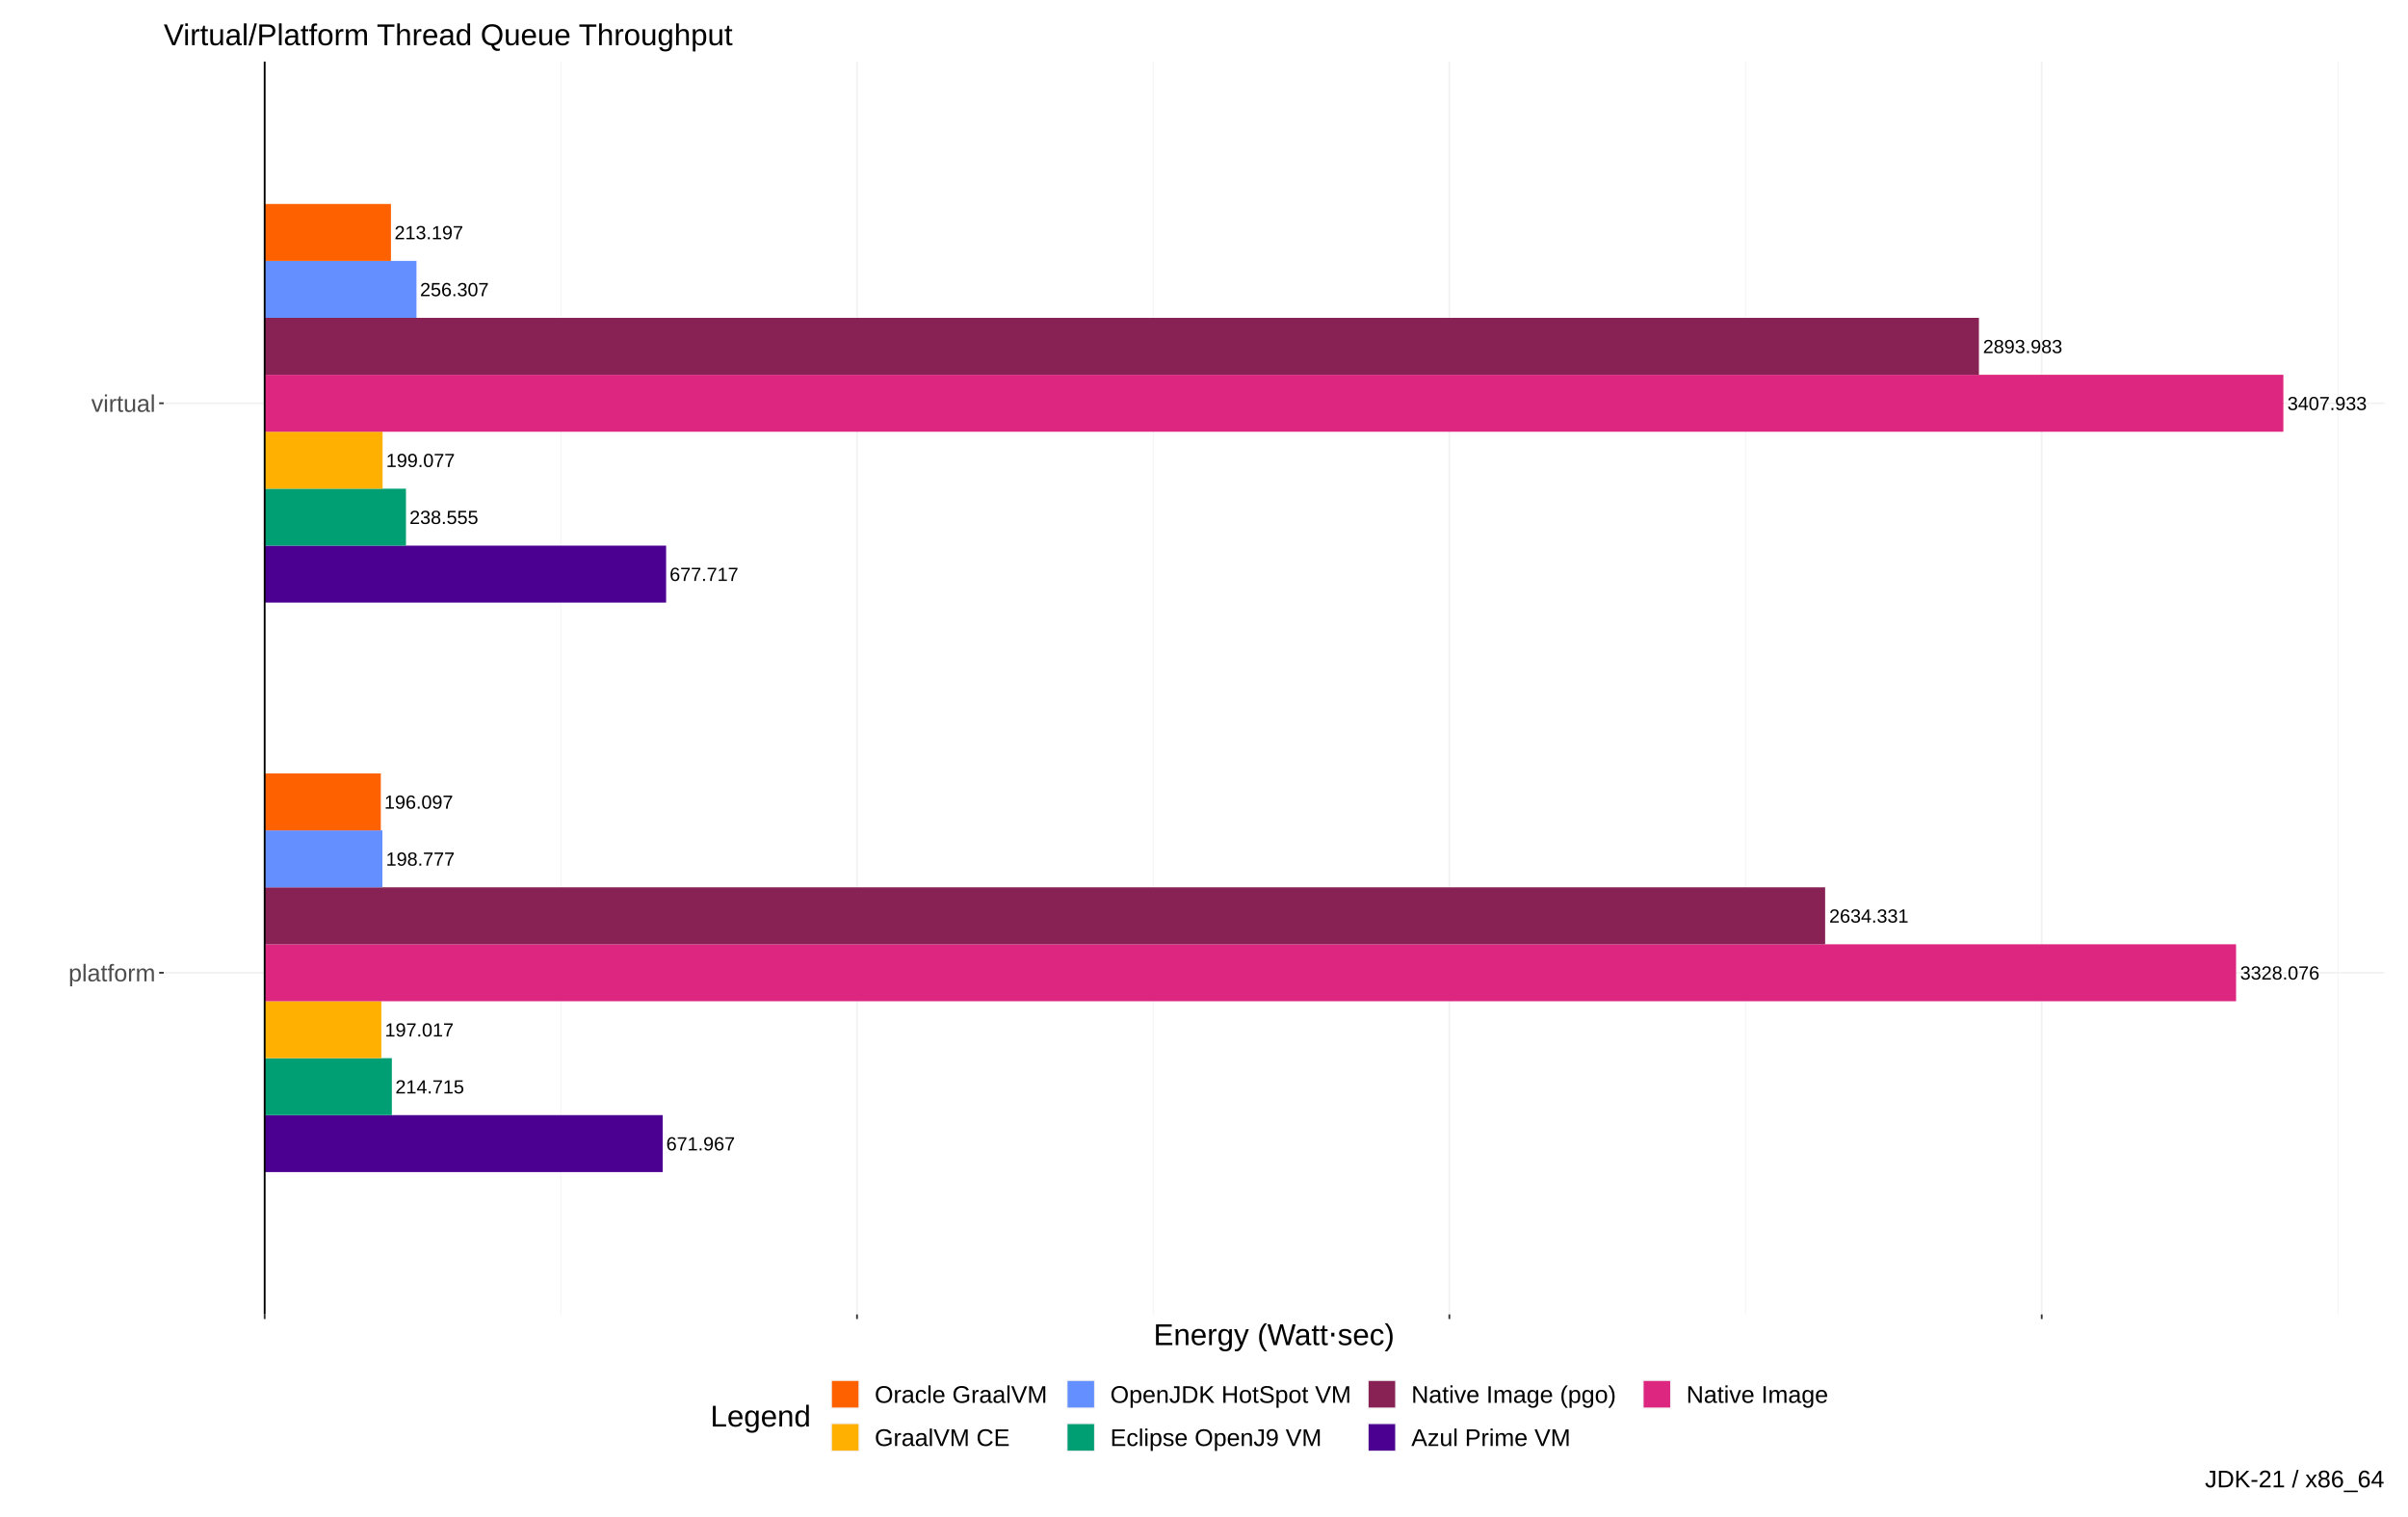
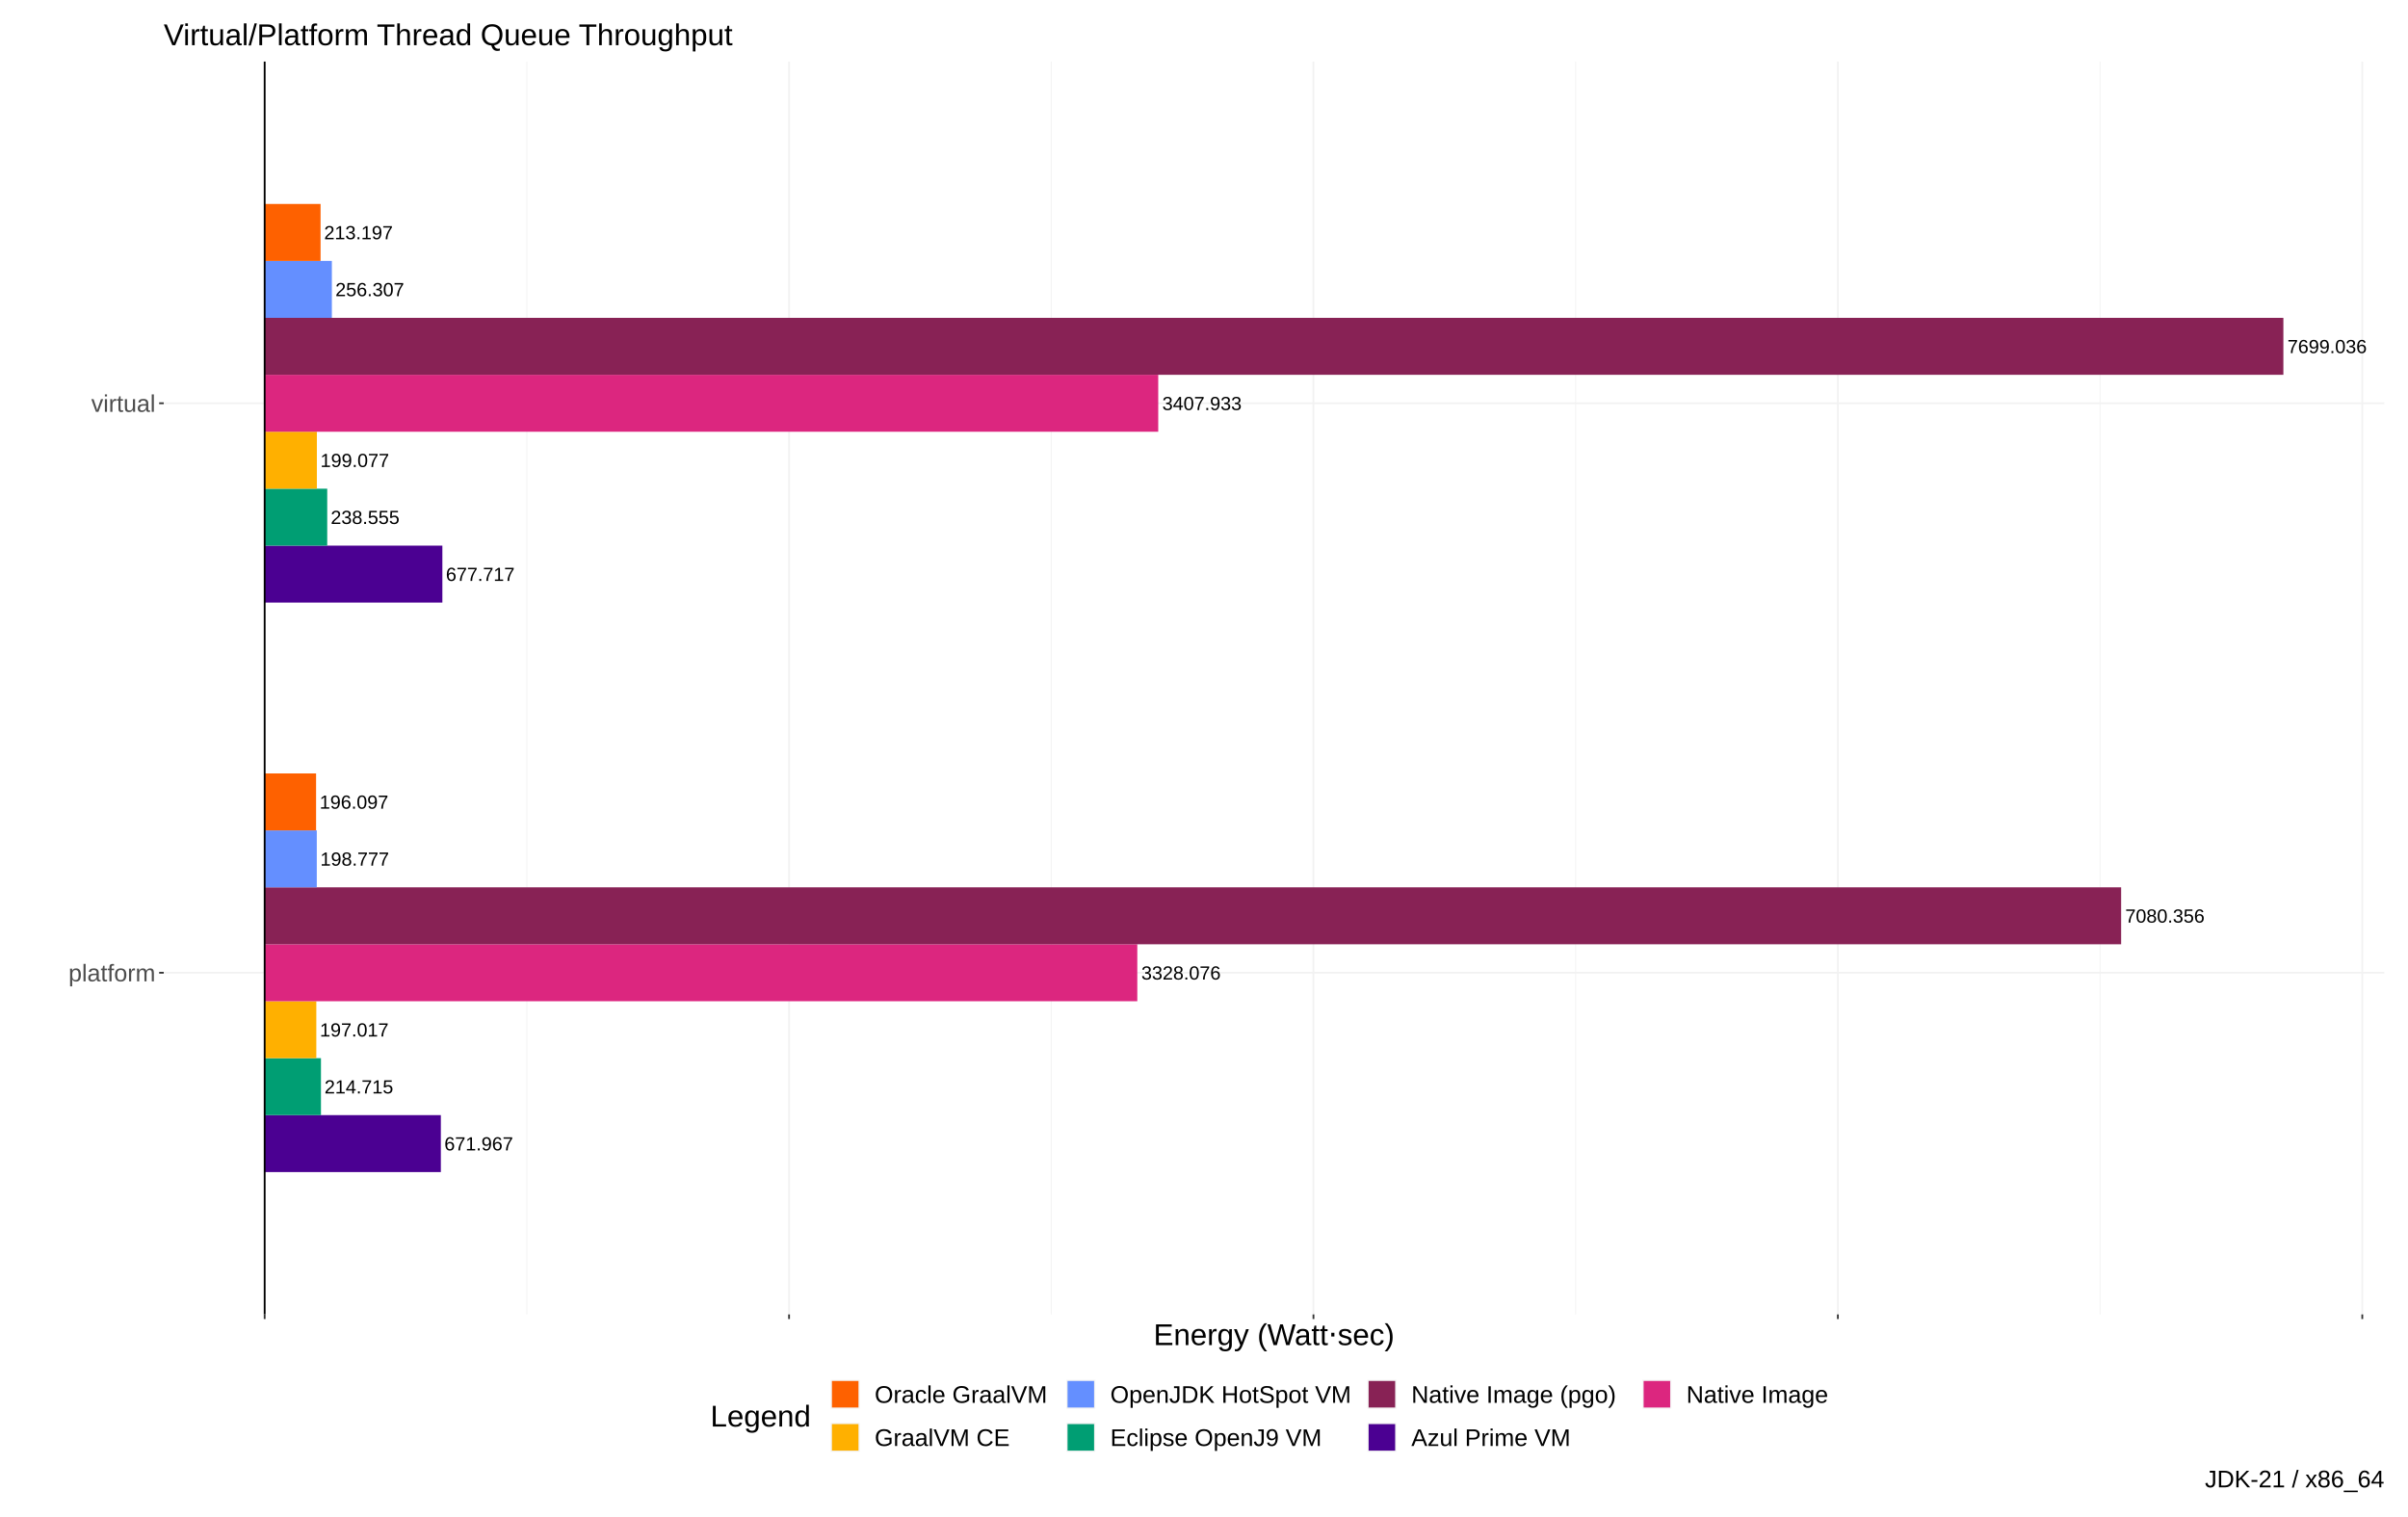
<svg xmlns="http://www.w3.org/2000/svg" class="svglite" width="1440.00pt" height="907.09pt" viewBox="0 0 1440.00 907.09">
  <defs>
    <style type="text/css">
    .svglite line, .svglite polyline, .svglite polygon, .svglite path, .svglite rect, .svglite circle {
      fill: none;
      stroke: #000000;
      stroke-linecap: round;
      stroke-linejoin: round;
      stroke-miterlimit: 10.00;
    }
    .svglite text {
      white-space: pre;
    }
  </style>
  </defs>
  <rect width="100%" height="100%" style="stroke: none; fill: #FFFFFF;" />
  <defs>
    <clipPath id="cpMC4wMHwxNDQwLjAwfDAuMDB8OTA3LjA5">
      <rect x="0.00" y="0.00" width="1440.00" height="907.09" />
    </clipPath>
  </defs>
  <g clip-path="url(#cpMC4wMHwxNDQwLjAwfDAuMDB8OTA3LjA5)">
    <rect x="0.00" y="0.00" width="1440.00" height="907.09" style="stroke-width: 1.07; stroke: #FFFFFF; fill: #FFFFFF;" />
    <rect x="97.91" y="36.82" width="1327.92" height="749.24" style="stroke-width: 1.07; stroke: none;" />
-     <polyline points="335.38,786.06 335.38,36.82 " style="stroke-width: 0.53; stroke: #F2F2F2; stroke-linecap: butt;" />
-     <polyline points="689.61,786.06 689.61,36.82 " style="stroke-width: 0.53; stroke: #F2F2F2; stroke-linecap: butt;" />
-     <polyline points="1043.85,786.06 1043.85,36.82 " style="stroke-width: 0.53; stroke: #F2F2F2; stroke-linecap: butt;" />
-     <polyline points="1398.08,786.06 1398.08,36.82 " style="stroke-width: 0.53; stroke: #F2F2F2; stroke-linecap: butt;" />
+     <polyline points="315.06,786.06 315.06,36.82 " style="stroke-width: 0.53; stroke: #F2F2F2; stroke-linecap: butt;" />
+     <polyline points="628.66,786.06 628.66,36.82 " style="stroke-width: 0.53; stroke: #F2F2F2; stroke-linecap: butt;" />
+     <polyline points="942.26,786.06 942.26,36.82 " style="stroke-width: 0.53; stroke: #F2F2F2; stroke-linecap: butt;" />
+     <polyline points="1255.86,786.06 1255.86,36.82 " style="stroke-width: 0.53; stroke: #F2F2F2; stroke-linecap: butt;" />
    <polyline points="97.91,581.73 1425.83,581.73 " style="stroke-width: 1.07; stroke: #F2F2F2; stroke-linecap: butt;" />
    <polyline points="97.91,241.16 1425.83,241.16 " style="stroke-width: 1.07; stroke: #F2F2F2; stroke-linecap: butt;" />
    <polyline points="158.27,786.06 158.27,36.82 " style="stroke-width: 1.07; stroke: #F2F2F2; stroke-linecap: butt;" />
-     <polyline points="512.50,786.06 512.50,36.82 " style="stroke-width: 1.07; stroke: #F2F2F2; stroke-linecap: butt;" />
-     <polyline points="866.73,786.06 866.73,36.82 " style="stroke-width: 1.07; stroke: #F2F2F2; stroke-linecap: butt;" />
-     <polyline points="1220.96,786.06 1220.96,36.82 " style="stroke-width: 1.07; stroke: #F2F2F2; stroke-linecap: butt;" />
-     <rect x="158.27" y="326.30" width="240.07" height="34.06" style="stroke-width: 1.07; stroke: none; stroke-linecap: butt; stroke-linejoin: miter; fill: #4B0092;" />
-     <rect x="158.27" y="666.87" width="238.03" height="34.06" style="stroke-width: 1.07; stroke: none; stroke-linecap: butt; stroke-linejoin: miter; fill: #4B0092;" />
-     <rect x="158.27" y="632.81" width="76.06" height="34.06" style="stroke-width: 1.07; stroke: none; stroke-linecap: butt; stroke-linejoin: miter; fill: #009E73;" />
-     <rect x="158.27" y="292.25" width="84.50" height="34.06" style="stroke-width: 1.07; stroke: none; stroke-linecap: butt; stroke-linejoin: miter; fill: #009E73;" />
-     <rect x="158.27" y="598.75" width="69.79" height="34.06" style="stroke-width: 1.07; stroke: none; stroke-linecap: butt; stroke-linejoin: miter; fill: #FFB000;" />
-     <rect x="158.27" y="258.19" width="70.52" height="34.06" style="stroke-width: 1.07; stroke: none; stroke-linecap: butt; stroke-linejoin: miter; fill: #FFB000;" />
-     <rect x="158.27" y="564.70" width="1178.91" height="34.06" style="stroke-width: 1.07; stroke: none; stroke-linecap: butt; stroke-linejoin: miter; fill: #DC267F;" />
-     <rect x="158.27" y="224.13" width="1207.20" height="34.06" style="stroke-width: 1.07; stroke: none; stroke-linecap: butt; stroke-linejoin: miter; fill: #DC267F;" />
-     <rect x="158.27" y="190.08" width="1025.14" height="34.06" style="stroke-width: 1.07; stroke: none; stroke-linecap: butt; stroke-linejoin: miter; fill: #882255;" />
-     <rect x="158.27" y="530.64" width="933.17" height="34.06" style="stroke-width: 1.07; stroke: none; stroke-linecap: butt; stroke-linejoin: miter; fill: #882255;" />
-     <rect x="158.27" y="496.58" width="70.41" height="34.06" style="stroke-width: 1.07; stroke: none; stroke-linecap: butt; stroke-linejoin: miter; fill: #648FFF;" />
-     <rect x="158.27" y="156.02" width="90.79" height="34.06" style="stroke-width: 1.07; stroke: none; stroke-linecap: butt; stroke-linejoin: miter; fill: #648FFF;" />
-     <rect x="158.27" y="121.97" width="75.52" height="34.06" style="stroke-width: 1.07; stroke: none; stroke-linecap: butt; stroke-linejoin: miter; fill: #FE6100;" />
-     <rect x="158.27" y="462.53" width="69.46" height="34.06" style="stroke-width: 1.07; stroke: none; stroke-linecap: butt; stroke-linejoin: miter; fill: #FE6100;" />
-     <text x="400.44" y="347.40" style="font-size: 11.38px; font-family: &quot;Liberation Sans&quot;;" textLength="42.10px" lengthAdjust="spacingAndGlyphs">677.717</text>
-     <text x="398.40" y="687.96" style="font-size: 11.38px; font-family: &quot;Liberation Sans&quot;;" textLength="42.10px" lengthAdjust="spacingAndGlyphs">671.967</text>
-     <text x="236.43" y="653.90" style="font-size: 11.38px; font-family: &quot;Liberation Sans&quot;;" textLength="42.10px" lengthAdjust="spacingAndGlyphs">214.715</text>
-     <text x="244.87" y="313.34" style="font-size: 11.38px; font-family: &quot;Liberation Sans&quot;;" textLength="42.10px" lengthAdjust="spacingAndGlyphs">238.555</text>
-     <text x="230.16" y="619.85" style="font-size: 11.38px; font-family: &quot;Liberation Sans&quot;;" textLength="42.10px" lengthAdjust="spacingAndGlyphs">197.017</text>
-     <text x="230.89" y="279.28" style="font-size: 11.38px; font-family: &quot;Liberation Sans&quot;;" textLength="42.10px" lengthAdjust="spacingAndGlyphs">199.077</text>
-     <text x="1339.61" y="585.79" style="font-size: 11.38px; font-family: &quot;Liberation Sans&quot;;" textLength="48.61px" lengthAdjust="spacingAndGlyphs">3328.076</text>
-     <text x="1367.90" y="245.23" style="font-size: 11.38px; font-family: &quot;Liberation Sans&quot;;" textLength="48.61px" lengthAdjust="spacingAndGlyphs">3407.933</text>
-     <text x="1185.84" y="211.17" style="font-size: 11.38px; font-family: &quot;Liberation Sans&quot;;" textLength="48.61px" lengthAdjust="spacingAndGlyphs">2893.983</text>
-     <text x="1093.86" y="551.73" style="font-size: 11.38px; font-family: &quot;Liberation Sans&quot;;" textLength="48.61px" lengthAdjust="spacingAndGlyphs">2634.331</text>
-     <text x="230.78" y="517.68" style="font-size: 11.38px; font-family: &quot;Liberation Sans&quot;;" textLength="42.10px" lengthAdjust="spacingAndGlyphs">198.777</text>
-     <text x="251.16" y="177.11" style="font-size: 11.38px; font-family: &quot;Liberation Sans&quot;;" textLength="42.10px" lengthAdjust="spacingAndGlyphs">256.307</text>
-     <text x="235.89" y="143.06" style="font-size: 11.38px; font-family: &quot;Liberation Sans&quot;;" textLength="42.10px" lengthAdjust="spacingAndGlyphs">213.197</text>
-     <text x="229.83" y="483.62" style="font-size: 11.38px; font-family: &quot;Liberation Sans&quot;;" textLength="42.10px" lengthAdjust="spacingAndGlyphs">196.097</text>
+     <polyline points="471.86,786.06 471.86,36.82 " style="stroke-width: 1.07; stroke: #F2F2F2; stroke-linecap: butt;" />
+     <polyline points="785.46,786.06 785.46,36.82 " style="stroke-width: 1.07; stroke: #F2F2F2; stroke-linecap: butt;" />
+     <polyline points="1099.06,786.06 1099.06,36.82 " style="stroke-width: 1.07; stroke: #F2F2F2; stroke-linecap: butt;" />
+     <polyline points="1412.66,786.06 1412.66,36.82 " style="stroke-width: 1.07; stroke: #F2F2F2; stroke-linecap: butt;" />
+     <rect x="158.27" y="326.30" width="106.27" height="34.06" style="stroke-width: 1.07; stroke: none; stroke-linecap: butt; stroke-linejoin: miter; fill: #4B0092;" />
+     <rect x="158.27" y="666.87" width="105.36" height="34.06" style="stroke-width: 1.07; stroke: none; stroke-linecap: butt; stroke-linejoin: miter; fill: #4B0092;" />
+     <rect x="158.27" y="632.81" width="33.67" height="34.06" style="stroke-width: 1.07; stroke: none; stroke-linecap: butt; stroke-linejoin: miter; fill: #009E73;" />
+     <rect x="158.27" y="292.25" width="37.41" height="34.06" style="stroke-width: 1.07; stroke: none; stroke-linecap: butt; stroke-linejoin: miter; fill: #009E73;" />
+     <rect x="158.27" y="598.75" width="30.89" height="34.06" style="stroke-width: 1.07; stroke: none; stroke-linecap: butt; stroke-linejoin: miter; fill: #FFB000;" />
+     <rect x="158.27" y="258.19" width="31.22" height="34.06" style="stroke-width: 1.07; stroke: none; stroke-linecap: butt; stroke-linejoin: miter; fill: #FFB000;" />
+     <rect x="158.27" y="564.70" width="521.84" height="34.06" style="stroke-width: 1.07; stroke: none; stroke-linecap: butt; stroke-linejoin: miter; fill: #DC267F;" />
+     <rect x="158.27" y="224.13" width="534.36" height="34.06" style="stroke-width: 1.07; stroke: none; stroke-linecap: butt; stroke-linejoin: miter; fill: #DC267F;" />
+     <rect x="158.27" y="190.08" width="1207.20" height="34.06" style="stroke-width: 1.07; stroke: none; stroke-linecap: butt; stroke-linejoin: miter; fill: #882255;" />
+     <rect x="158.27" y="530.64" width="1110.19" height="34.06" style="stroke-width: 1.07; stroke: none; stroke-linecap: butt; stroke-linejoin: miter; fill: #882255;" />
+     <rect x="158.27" y="496.58" width="31.17" height="34.06" style="stroke-width: 1.07; stroke: none; stroke-linecap: butt; stroke-linejoin: miter; fill: #648FFF;" />
+     <rect x="158.27" y="156.02" width="40.19" height="34.06" style="stroke-width: 1.07; stroke: none; stroke-linecap: butt; stroke-linejoin: miter; fill: #648FFF;" />
+     <rect x="158.27" y="121.97" width="33.43" height="34.06" style="stroke-width: 1.07; stroke: none; stroke-linecap: butt; stroke-linejoin: miter; fill: #FE6100;" />
+     <rect x="158.27" y="462.53" width="30.75" height="34.06" style="stroke-width: 1.07; stroke: none; stroke-linecap: butt; stroke-linejoin: miter; fill: #FE6100;" />
+     <text x="266.64" y="347.40" style="font-size: 11.38px; font-family: &quot;Liberation Sans&quot;;" textLength="42.10px" lengthAdjust="spacingAndGlyphs">677.717</text>
+     <text x="265.73" y="687.96" style="font-size: 11.38px; font-family: &quot;Liberation Sans&quot;;" textLength="42.10px" lengthAdjust="spacingAndGlyphs">671.967</text>
+     <text x="194.04" y="653.90" style="font-size: 11.38px; font-family: &quot;Liberation Sans&quot;;" textLength="42.10px" lengthAdjust="spacingAndGlyphs">214.715</text>
+     <text x="197.78" y="313.34" style="font-size: 11.38px; font-family: &quot;Liberation Sans&quot;;" textLength="42.10px" lengthAdjust="spacingAndGlyphs">238.555</text>
+     <text x="191.26" y="619.85" style="font-size: 11.38px; font-family: &quot;Liberation Sans&quot;;" textLength="42.10px" lengthAdjust="spacingAndGlyphs">197.017</text>
+     <text x="191.59" y="279.28" style="font-size: 11.38px; font-family: &quot;Liberation Sans&quot;;" textLength="42.10px" lengthAdjust="spacingAndGlyphs">199.077</text>
+     <text x="682.53" y="585.79" style="font-size: 11.38px; font-family: &quot;Liberation Sans&quot;;" textLength="48.61px" lengthAdjust="spacingAndGlyphs">3328.076</text>
+     <text x="695.06" y="245.23" style="font-size: 11.38px; font-family: &quot;Liberation Sans&quot;;" textLength="48.61px" lengthAdjust="spacingAndGlyphs">3407.933</text>
+     <text x="1367.90" y="211.17" style="font-size: 11.38px; font-family: &quot;Liberation Sans&quot;;" textLength="48.61px" lengthAdjust="spacingAndGlyphs">7699.036</text>
+     <text x="1270.89" y="551.73" style="font-size: 11.38px; font-family: &quot;Liberation Sans&quot;;" textLength="48.61px" lengthAdjust="spacingAndGlyphs">7080.356</text>
+     <text x="191.54" y="517.68" style="font-size: 11.38px; font-family: &quot;Liberation Sans&quot;;" textLength="42.10px" lengthAdjust="spacingAndGlyphs">198.777</text>
+     <text x="200.56" y="177.11" style="font-size: 11.38px; font-family: &quot;Liberation Sans&quot;;" textLength="42.10px" lengthAdjust="spacingAndGlyphs">256.307</text>
+     <text x="193.80" y="143.06" style="font-size: 11.38px; font-family: &quot;Liberation Sans&quot;;" textLength="42.10px" lengthAdjust="spacingAndGlyphs">213.197</text>
+     <text x="191.12" y="483.62" style="font-size: 11.38px; font-family: &quot;Liberation Sans&quot;;" textLength="42.10px" lengthAdjust="spacingAndGlyphs">196.097</text>
    <line x1="158.27" y1="786.06" x2="158.27" y2="36.82" style="stroke-width: 1.07; stroke-linecap: butt;" />
    <text x="92.97" y="586.87" text-anchor="end" style="font-size: 14.40px;fill: #4D4D4D; font-family: &quot;Liberation Sans&quot;;" textLength="58.89px" lengthAdjust="spacingAndGlyphs">platform</text>
    <text x="92.97" y="246.30" text-anchor="end" style="font-size: 14.40px;fill: #4D4D4D; font-family: &quot;Liberation Sans&quot;;" textLength="42.84px" lengthAdjust="spacingAndGlyphs">virtual</text>
    <polyline points="95.17,581.73 97.91,581.73 " style="stroke-width: 1.07; stroke: #333333; stroke-linecap: butt;" />
    <polyline points="95.17,241.16 97.91,241.16 " style="stroke-width: 1.07; stroke: #333333; stroke-linecap: butt;" />
    <polyline points="158.27,788.80 158.27,786.06 " style="stroke-width: 1.07; stroke: #333333; stroke-linecap: butt;" />
-     <polyline points="512.50,788.80 512.50,786.06 " style="stroke-width: 1.07; stroke: #333333; stroke-linecap: butt;" />
-     <polyline points="866.73,788.80 866.73,786.06 " style="stroke-width: 1.07; stroke: #333333; stroke-linecap: butt;" />
-     <polyline points="1220.96,788.80 1220.96,786.06 " style="stroke-width: 1.07; stroke: #333333; stroke-linecap: butt;" />
+     <polyline points="471.86,788.80 471.86,786.06 " style="stroke-width: 1.07; stroke: #333333; stroke-linecap: butt;" />
+     <polyline points="785.46,788.80 785.46,786.06 " style="stroke-width: 1.07; stroke: #333333; stroke-linecap: butt;" />
+     <polyline points="1099.06,788.80 1099.06,786.06 " style="stroke-width: 1.07; stroke: #333333; stroke-linecap: butt;" />
+     <polyline points="1412.66,788.80 1412.66,786.06 " style="stroke-width: 1.07; stroke: #333333; stroke-linecap: butt;" />
    <text x="761.87" y="804.39" text-anchor="middle" style="font-size: 18.00px; font-family: &quot;Liberation Sans&quot;;" textLength="152.52px" lengthAdjust="spacingAndGlyphs">Energy (Watt⋅sec)</text>
    <rect x="419.35" y="819.67" width="685.04" height="54.02" style="stroke-width: 1.07; stroke: none; fill: #FFFFFF;" />
    <text x="424.82" y="853.11" style="font-size: 18.00px; font-family: &quot;Liberation Sans&quot;;" textLength="63.01px" lengthAdjust="spacingAndGlyphs">Legend</text>
    <rect x="496.80" y="825.15" width="17.28" height="17.28" style="stroke-width: 1.07; stroke: none; fill: #F2F2F2;" />
    <rect x="497.51" y="825.86" width="15.86" height="15.86" style="stroke-width: 1.07; stroke: none; stroke-linecap: butt; stroke-linejoin: miter; fill: #FE6100;" />
    <rect x="637.70" y="825.15" width="17.28" height="17.28" style="stroke-width: 1.07; stroke: none; fill: #F2F2F2;" />
    <rect x="638.41" y="825.86" width="15.86" height="15.86" style="stroke-width: 1.07; stroke: none; stroke-linecap: butt; stroke-linejoin: miter; fill: #648FFF;" />
    <rect x="817.74" y="825.15" width="17.28" height="17.28" style="stroke-width: 1.07; stroke: none; fill: #F2F2F2;" />
    <rect x="818.45" y="825.86" width="15.86" height="15.86" style="stroke-width: 1.07; stroke: none; stroke-linecap: butt; stroke-linejoin: miter; fill: #882255;" />
    <rect x="982.20" y="825.15" width="17.28" height="17.28" style="stroke-width: 1.07; stroke: none; fill: #F2F2F2;" />
    <rect x="982.91" y="825.86" width="15.86" height="15.86" style="stroke-width: 1.07; stroke: none; stroke-linecap: butt; stroke-linejoin: miter; fill: #DC267F;" />
    <rect x="496.80" y="850.94" width="17.28" height="17.28" style="stroke-width: 1.07; stroke: none; fill: #F2F2F2;" />
    <rect x="497.51" y="851.65" width="15.86" height="15.86" style="stroke-width: 1.07; stroke: none; stroke-linecap: butt; stroke-linejoin: miter; fill: #FFB000;" />
    <rect x="637.70" y="850.94" width="17.28" height="17.28" style="stroke-width: 1.07; stroke: none; fill: #F2F2F2;" />
    <rect x="638.41" y="851.65" width="15.86" height="15.86" style="stroke-width: 1.07; stroke: none; stroke-linecap: butt; stroke-linejoin: miter; fill: #009E73;" />
    <rect x="817.74" y="850.94" width="17.28" height="17.28" style="stroke-width: 1.07; stroke: none; fill: #F2F2F2;" />
    <rect x="818.45" y="851.65" width="15.86" height="15.86" style="stroke-width: 1.07; stroke: none; stroke-linecap: butt; stroke-linejoin: miter; fill: #4B0092;" />
    <text x="523.04" y="838.93" style="font-size: 14.40px; font-family: &quot;Liberation Sans&quot;;" textLength="105.69px" lengthAdjust="spacingAndGlyphs">Oracle GraalVM</text>
    <text x="663.95" y="838.93" style="font-size: 14.40px; font-family: &quot;Liberation Sans&quot;;" textLength="144.83px" lengthAdjust="spacingAndGlyphs">OpenJDK HotSpot VM</text>
    <text x="843.99" y="838.93" style="font-size: 14.40px; font-family: &quot;Liberation Sans&quot;;" textLength="129.25px" lengthAdjust="spacingAndGlyphs">Native Image (pgo)</text>
    <text x="1008.45" y="838.93" style="font-size: 14.40px; font-family: &quot;Liberation Sans&quot;;" textLength="90.46px" lengthAdjust="spacingAndGlyphs">Native Image</text>
    <text x="523.04" y="864.72" style="font-size: 14.40px; font-family: &quot;Liberation Sans&quot;;" textLength="78.80px" lengthAdjust="spacingAndGlyphs">GraalVM CE</text>
    <text x="663.95" y="864.72" style="font-size: 14.40px; font-family: &quot;Liberation Sans&quot;;" textLength="124.62px" lengthAdjust="spacingAndGlyphs">Eclipse OpenJ9 VM</text>
    <text x="843.99" y="864.72" style="font-size: 14.40px; font-family: &quot;Liberation Sans&quot;;" textLength="97.67px" lengthAdjust="spacingAndGlyphs">Azul Prime VM</text>
    <text x="97.91" y="27.03" style="font-size: 18.00px; font-family: &quot;Liberation Sans&quot;;" textLength="367.48px" lengthAdjust="spacingAndGlyphs">Virtual/Platform Thread Queue Throughput</text>
    <text x="1425.83" y="889.46" text-anchor="end" style="font-size: 14.40px; font-family: &quot;Liberation Sans&quot;;" textLength="104.20px" lengthAdjust="spacingAndGlyphs">JDK-21 / x86_64</text>
  </g>
</svg>
